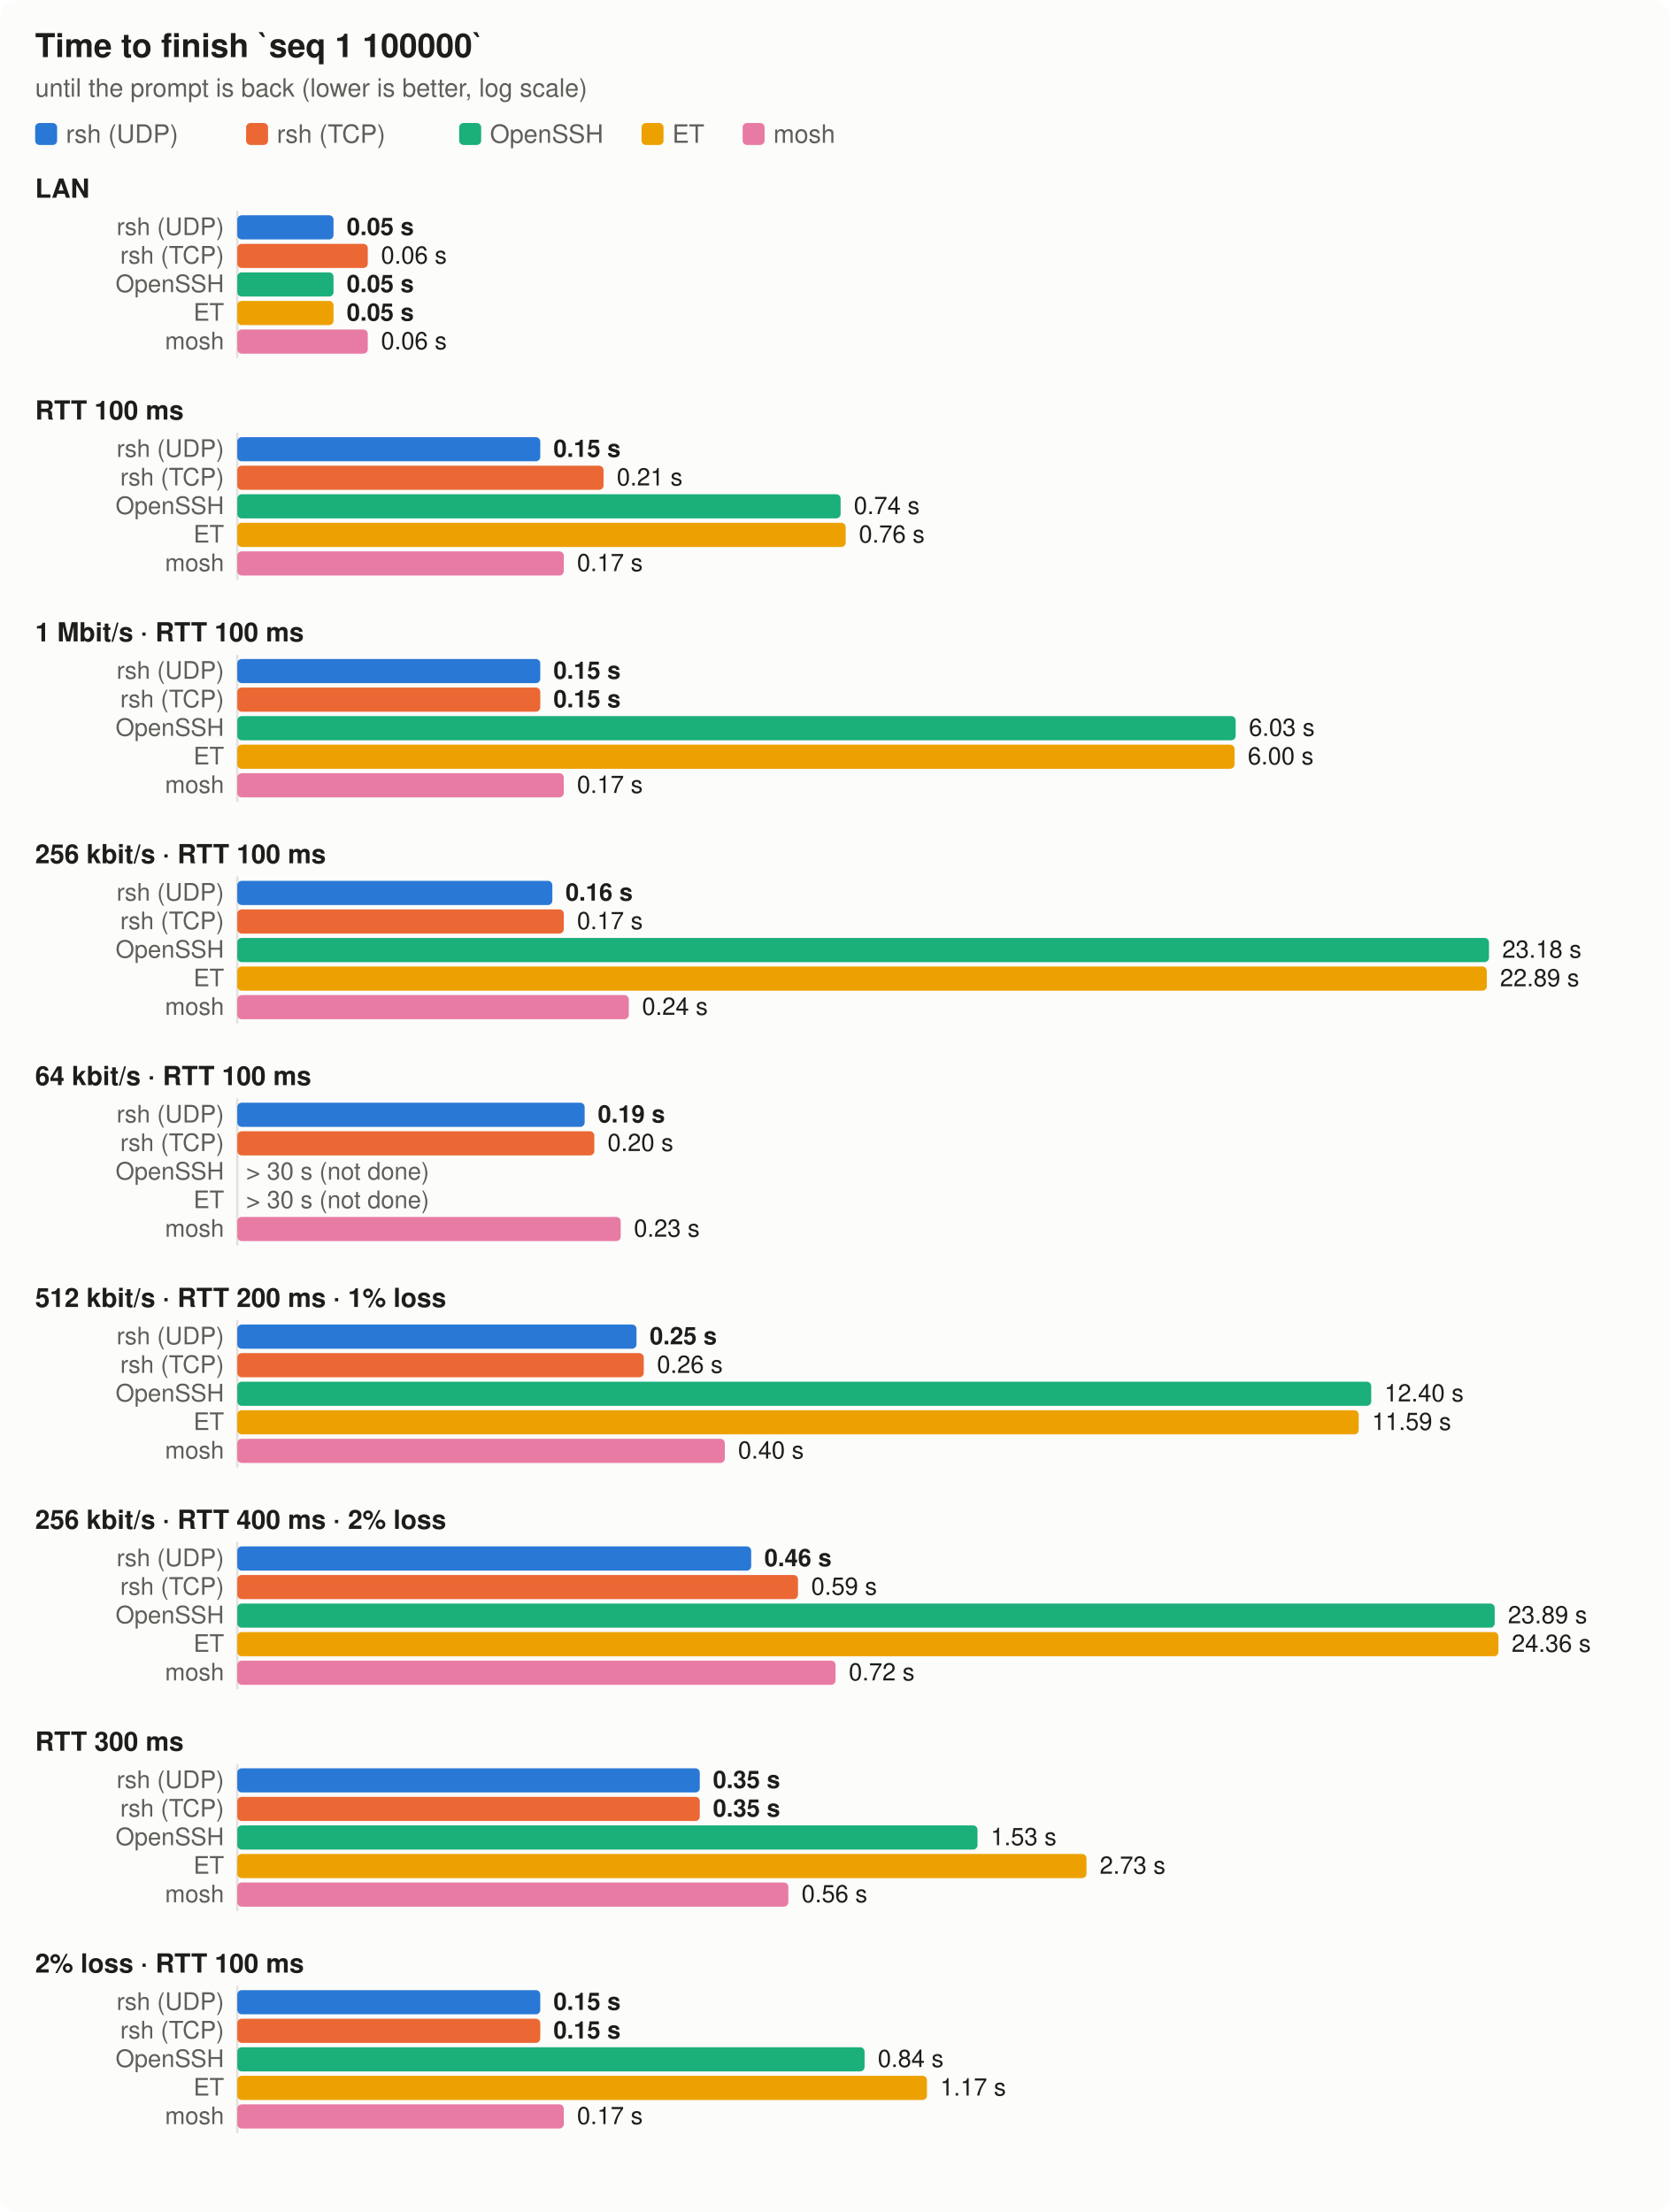
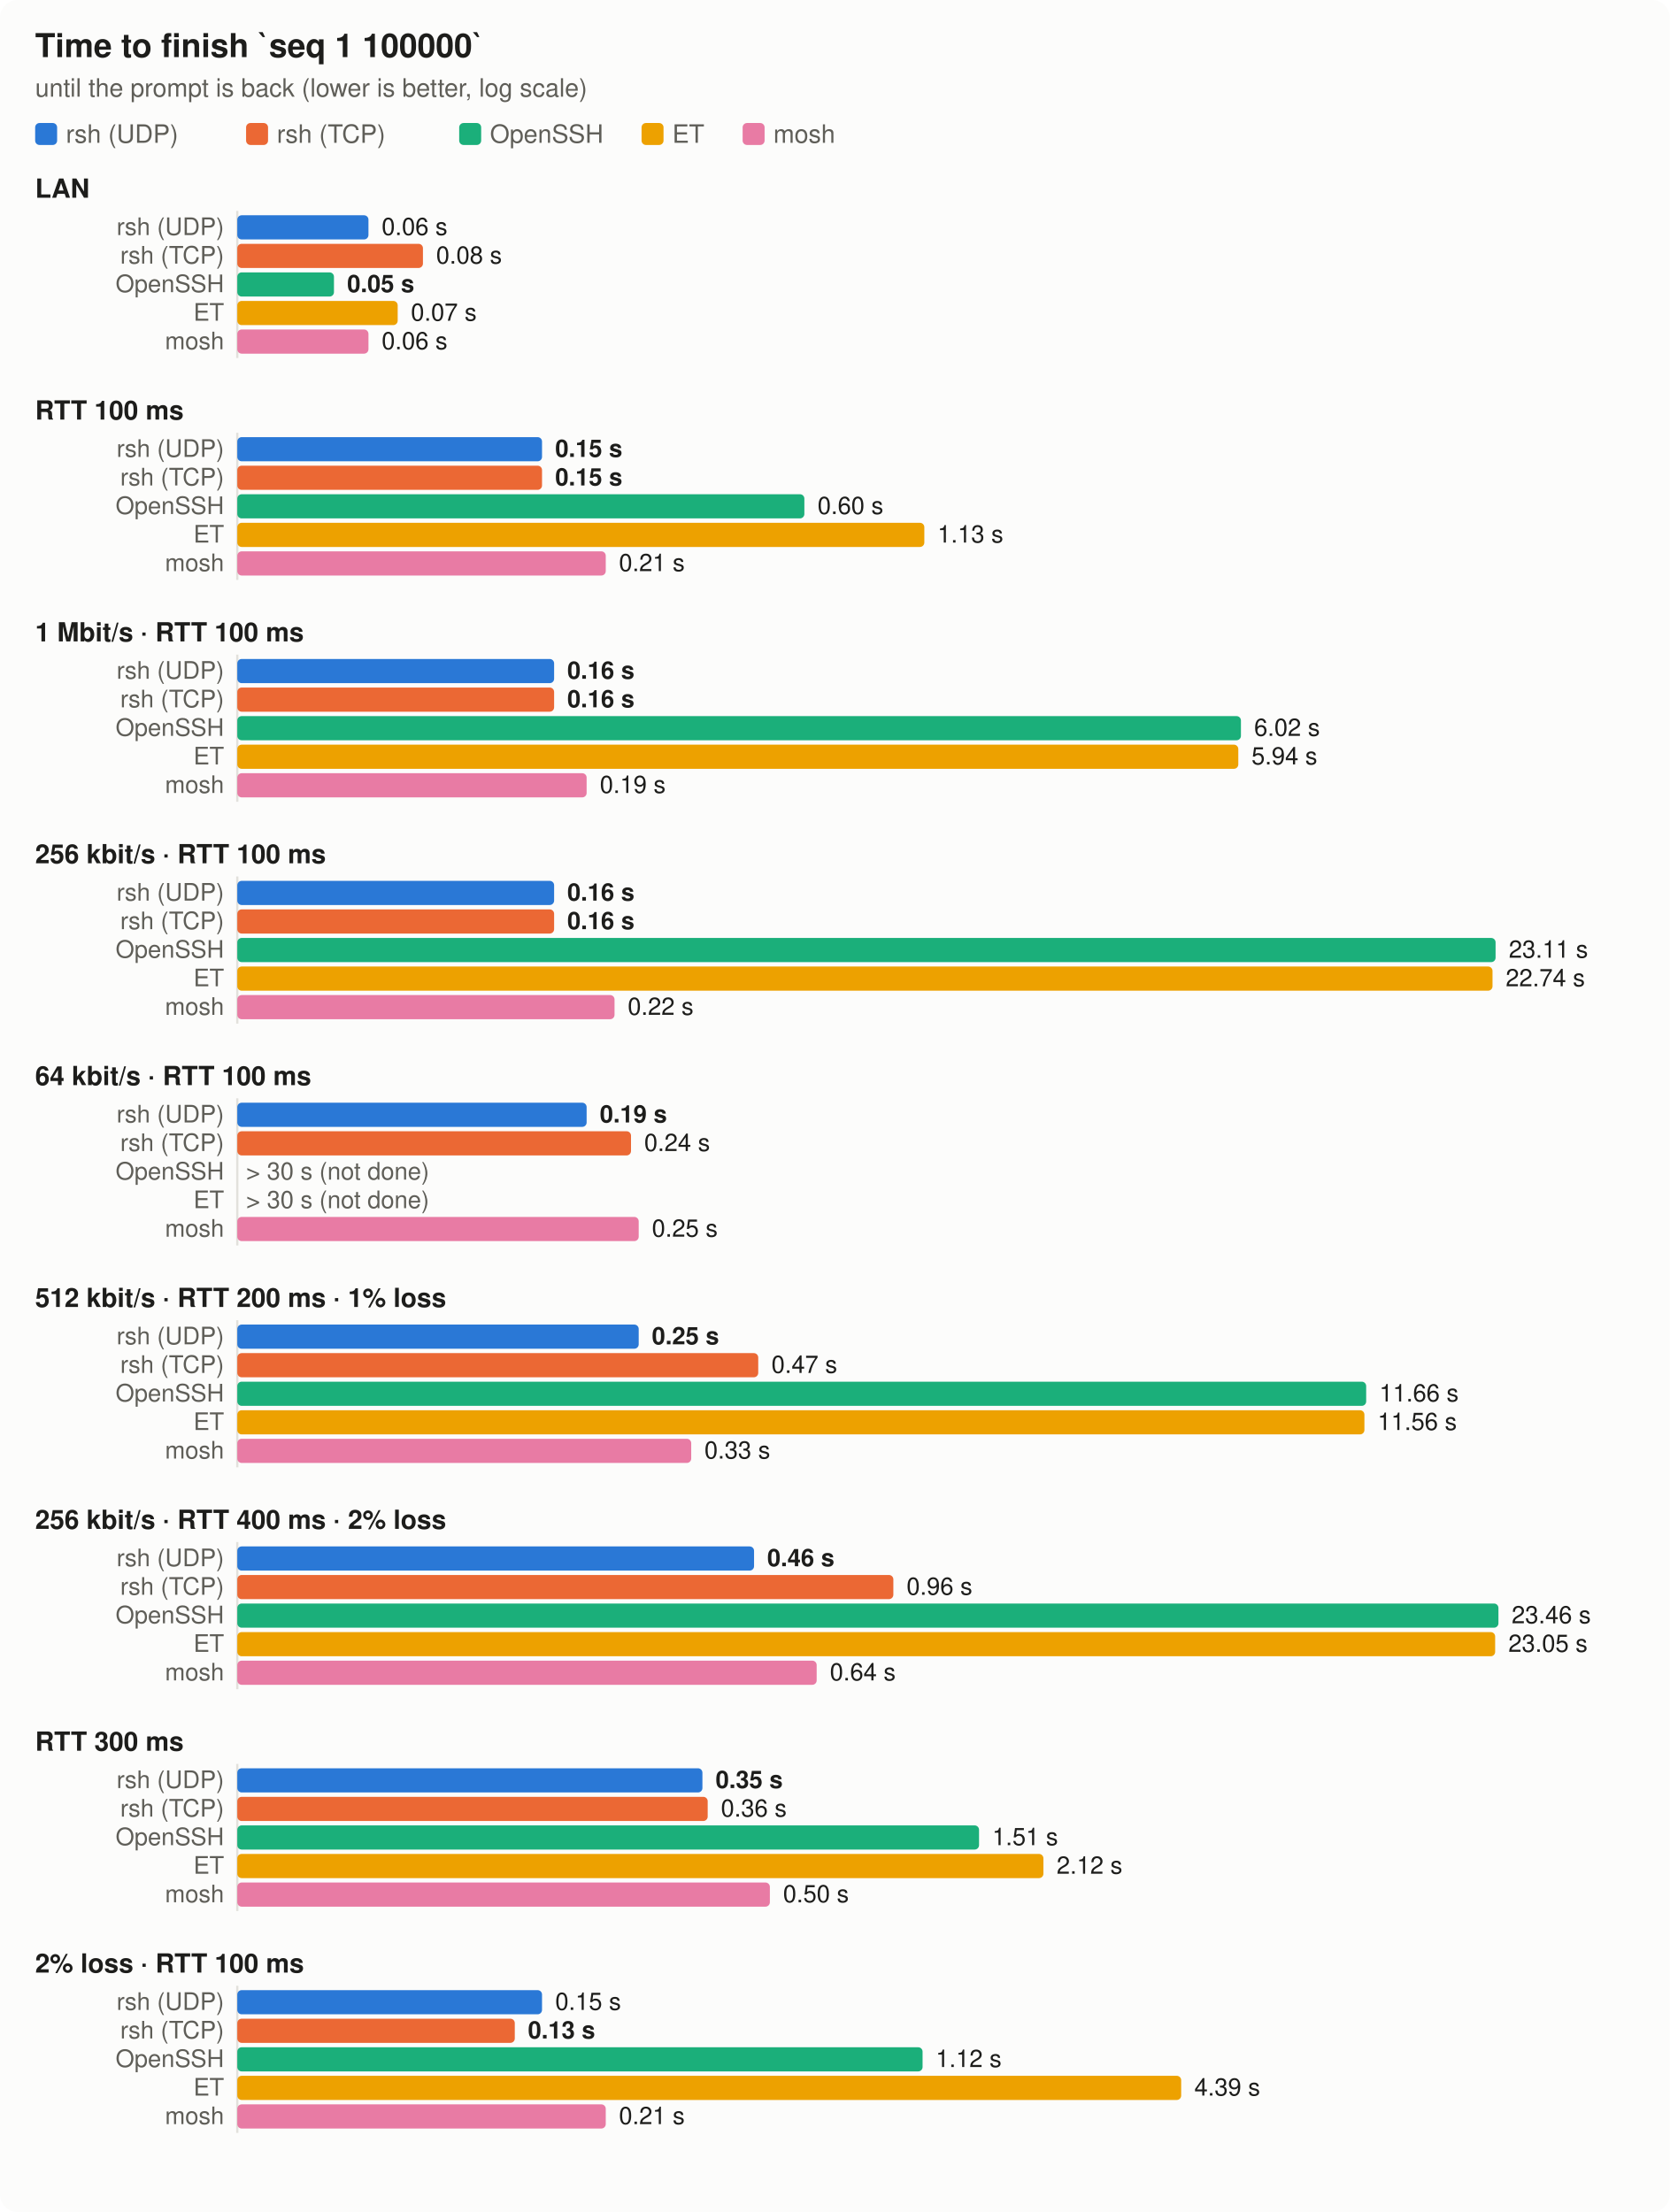
<svg xmlns="http://www.w3.org/2000/svg" width="760" height="1007" viewBox="0 0 760 1007" role="img" aria-label="Time to finish `seq 1 100000`">
  <style>svg{font-family:-apple-system,BlinkMacSystemFont,'Segoe UI',Helvetica,Arial,sans-serif}.bg{fill:#fcfcfb}.t1{fill:#1d1d1b}.t2{fill:#5f5e58}.axis{stroke:#e2e1dc}.s-rsh{fill:#2a78d6}.s-rsh_tcp{fill:#eb6834}.s-ssh{fill:#1baf7a}.s-et{fill:#eda100}.s-mosh{fill:#e87ba4}@media (prefers-color-scheme:dark){.bg{fill:#1a1a19}.t1{fill:#f0efec}.t2{fill:#c3c2b7}.axis{stroke:#3a3a37}.s-rsh{fill:#3987e5}.s-rsh_tcp{fill:#d95926}.s-ssh{fill:#199e70}.s-et{fill:#c98500}.s-mosh{fill:#d55181}}</style>
  <rect class="bg" width="100%" height="100%" rx="8" />
  <text class="t1" x="16" y="26" font-size="15" font-weight="600">Time to finish `seq 1 100000`</text>
  <text class="t2" x="16" y="44" font-size="11.5">until the prompt is back (lower is better, log scale)</text>
  <rect class="s-rsh" x="16" y="56" width="10" height="10" rx="2" />
  <text class="t2" x="30" y="65" font-size="11.5">rsh (UDP)</text>
  <rect class="s-rsh_tcp" x="112" y="56" width="10" height="10" rx="2" />
  <text class="t2" x="126" y="65" font-size="11.5">rsh (TCP)</text>
  <rect class="s-ssh" x="209" y="56" width="10" height="10" rx="2" />
  <text class="t2" x="223" y="65" font-size="11.5">OpenSSH</text>
  <rect class="s-et" x="292" y="56" width="10" height="10" rx="2" />
  <text class="t2" x="306" y="65" font-size="11.5">ET</text>
  <rect class="s-mosh" x="338" y="56" width="10" height="10" rx="2" />
  <text class="t2" x="352" y="65" font-size="11.5">mosh</text>
  <text class="t1" x="16" y="90" font-size="12" font-weight="600">LAN</text>
  <line class="axis" x1="108" y1="96" x2="108" y2="163" stroke-width="1" />
  <text class="t2" x="102" y="107" font-size="11" text-anchor="end">rsh (UDP)</text>
-   <rect class="s-rsh" x="108" y="98" width="43.8" height="11" rx="2" />
-   <text class="t1" x="157.8" y="107" font-size="11" font-weight="600">0.05 s</text>
+   <rect class="s-rsh" x="108" y="98" width="59.7" height="11" rx="2" />
+   <text class="t1" x="173.7" y="107" font-size="11">0.06 s</text>
  <text class="t2" x="102" y="120" font-size="11" text-anchor="end">rsh (TCP)</text>
-   <rect class="s-rsh_tcp" x="108" y="111" width="59.4" height="11" rx="2" />
-   <text class="t1" x="173.4" y="120" font-size="11">0.06 s</text>
+   <rect class="s-rsh_tcp" x="108" y="111" width="84.5" height="11" rx="2" />
+   <text class="t1" x="198.5" y="120" font-size="11">0.08 s</text>
  <text class="t2" x="102" y="133" font-size="11" text-anchor="end">OpenSSH</text>
-   <rect class="s-ssh" x="108" y="124" width="43.8" height="11" rx="2" />
-   <text class="t1" x="157.8" y="133" font-size="11" font-weight="600">0.05 s</text>
+   <rect class="s-ssh" x="108" y="124" width="44.0" height="11" rx="2" />
+   <text class="t1" x="158.0" y="133" font-size="11" font-weight="600">0.05 s</text>
  <text class="t2" x="102" y="146" font-size="11" text-anchor="end">ET</text>
-   <rect class="s-et" x="108" y="137" width="43.8" height="11" rx="2" />
-   <text class="t1" x="157.8" y="146" font-size="11" font-weight="600">0.05 s</text>
+   <rect class="s-et" x="108" y="137" width="73.0" height="11" rx="2" />
+   <text class="t1" x="187.0" y="146" font-size="11">0.07 s</text>
  <text class="t2" x="102" y="159" font-size="11" text-anchor="end">mosh</text>
-   <rect class="s-mosh" x="108" y="150" width="59.4" height="11" rx="2" />
-   <text class="t1" x="173.4" y="159" font-size="11">0.06 s</text>
+   <rect class="s-mosh" x="108" y="150" width="59.7" height="11" rx="2" />
+   <text class="t1" x="173.7" y="159" font-size="11">0.06 s</text>
  <text class="t1" x="16" y="191" font-size="12" font-weight="600">RTT 100 ms</text>
  <line class="axis" x1="108" y1="197" x2="108" y2="264" stroke-width="1" />
  <text class="t2" x="102" y="208" font-size="11" text-anchor="end">rsh (UDP)</text>
-   <rect class="s-rsh" x="108" y="199" width="137.9" height="11" rx="2" />
-   <text class="t1" x="251.9" y="208" font-size="11" font-weight="600">0.15 s</text>
+   <rect class="s-rsh" x="108" y="199" width="138.7" height="11" rx="2" />
+   <text class="t1" x="252.7" y="208" font-size="11" font-weight="600">0.15 s</text>
  <text class="t2" x="102" y="221" font-size="11" text-anchor="end">rsh (TCP)</text>
-   <rect class="s-rsh_tcp" x="108" y="212" width="166.7" height="11" rx="2" />
-   <text class="t1" x="280.7" y="221" font-size="11">0.21 s</text>
+   <rect class="s-rsh_tcp" x="108" y="212" width="138.7" height="11" rx="2" />
+   <text class="t1" x="252.7" y="221" font-size="11" font-weight="600">0.15 s</text>
  <text class="t2" x="102" y="234" font-size="11" text-anchor="end">OpenSSH</text>
-   <rect class="s-ssh" x="108" y="225" width="274.6" height="11" rx="2" />
-   <text class="t1" x="388.6" y="234" font-size="11">0.74 s</text>
+   <rect class="s-ssh" x="108" y="225" width="258.1" height="11" rx="2" />
+   <text class="t1" x="372.1" y="234" font-size="11">0.60 s</text>
  <text class="t2" x="102" y="247" font-size="11" text-anchor="end">ET</text>
-   <rect class="s-et" x="108" y="238" width="276.9" height="11" rx="2" />
-   <text class="t1" x="390.9" y="247" font-size="11">0.76 s</text>
+   <rect class="s-et" x="108" y="238" width="312.7" height="11" rx="2" />
+   <text class="t1" x="426.7" y="247" font-size="11">1.13 s</text>
  <text class="t2" x="102" y="260" font-size="11" text-anchor="end">mosh</text>
-   <rect class="s-mosh" x="108" y="251" width="148.6" height="11" rx="2" />
-   <text class="t1" x="262.6" y="260" font-size="11">0.17 s</text>
+   <rect class="s-mosh" x="108" y="251" width="167.7" height="11" rx="2" />
+   <text class="t1" x="281.7" y="260" font-size="11">0.21 s</text>
  <text class="t1" x="16" y="292" font-size="12" font-weight="600">1 Mbit/s · RTT 100 ms</text>
  <line class="axis" x1="108" y1="298" x2="108" y2="365" stroke-width="1" />
  <text class="t2" x="102" y="309" font-size="11" text-anchor="end">rsh (UDP)</text>
-   <rect class="s-rsh" x="108" y="300" width="137.9" height="11" rx="2" />
-   <text class="t1" x="251.9" y="309" font-size="11" font-weight="600">0.15 s</text>
+   <rect class="s-rsh" x="108" y="300" width="144.2" height="11" rx="2" />
+   <text class="t1" x="258.2" y="309" font-size="11" font-weight="600">0.16 s</text>
  <text class="t2" x="102" y="322" font-size="11" text-anchor="end">rsh (TCP)</text>
-   <rect class="s-rsh_tcp" x="108" y="313" width="137.9" height="11" rx="2" />
-   <text class="t1" x="251.9" y="322" font-size="11" font-weight="600">0.15 s</text>
+   <rect class="s-rsh_tcp" x="108" y="313" width="144.2" height="11" rx="2" />
+   <text class="t1" x="258.2" y="322" font-size="11" font-weight="600">0.16 s</text>
  <text class="t2" x="102" y="335" font-size="11" text-anchor="end">OpenSSH</text>
-   <rect class="s-ssh" x="108" y="326" width="454.4" height="11" rx="2" />
-   <text class="t1" x="568.4" y="335" font-size="11">6.03 s</text>
+   <rect class="s-ssh" x="108" y="326" width="456.8" height="11" rx="2" />
+   <text class="t1" x="570.8" y="335" font-size="11">6.02 s</text>
  <text class="t2" x="102" y="348" font-size="11" text-anchor="end">ET</text>
-   <rect class="s-et" x="108" y="339" width="453.9" height="11" rx="2" />
-   <text class="t1" x="567.9" y="348" font-size="11">6.00 s</text>
+   <rect class="s-et" x="108" y="339" width="455.6" height="11" rx="2" />
+   <text class="t1" x="569.6" y="348" font-size="11">5.94 s</text>
  <text class="t2" x="102" y="361" font-size="11" text-anchor="end">mosh</text>
-   <rect class="s-mosh" x="108" y="352" width="148.6" height="11" rx="2" />
-   <text class="t1" x="262.6" y="361" font-size="11">0.17 s</text>
+   <rect class="s-mosh" x="108" y="352" width="159.0" height="11" rx="2" />
+   <text class="t1" x="273.0" y="361" font-size="11">0.19 s</text>
  <text class="t1" x="16" y="393" font-size="12" font-weight="600">256 kbit/s · RTT 100 ms</text>
  <line class="axis" x1="108" y1="399" x2="108" y2="466" stroke-width="1" />
  <text class="t2" x="102" y="410" font-size="11" text-anchor="end">rsh (UDP)</text>
-   <rect class="s-rsh" x="108" y="401" width="143.4" height="11" rx="2" />
-   <text class="t1" x="257.4" y="410" font-size="11" font-weight="600">0.16 s</text>
+   <rect class="s-rsh" x="108" y="401" width="144.2" height="11" rx="2" />
+   <text class="t1" x="258.2" y="410" font-size="11" font-weight="600">0.16 s</text>
  <text class="t2" x="102" y="423" font-size="11" text-anchor="end">rsh (TCP)</text>
-   <rect class="s-rsh_tcp" x="108" y="414" width="148.6" height="11" rx="2" />
-   <text class="t1" x="262.6" y="423" font-size="11">0.17 s</text>
+   <rect class="s-rsh_tcp" x="108" y="414" width="144.2" height="11" rx="2" />
+   <text class="t1" x="258.2" y="423" font-size="11" font-weight="600">0.16 s</text>
  <text class="t2" x="102" y="436" font-size="11" text-anchor="end">OpenSSH</text>
-   <rect class="s-ssh" x="108" y="427" width="569.7" height="11" rx="2" />
-   <text class="t1" x="683.7" y="436" font-size="11">23.18 s</text>
+   <rect class="s-ssh" x="108" y="427" width="572.7" height="11" rx="2" />
+   <text class="t1" x="686.7" y="436" font-size="11">23.11 s</text>
  <text class="t2" x="102" y="449" font-size="11" text-anchor="end">ET</text>
-   <rect class="s-et" x="108" y="440" width="568.7" height="11" rx="2" />
-   <text class="t1" x="682.7" y="449" font-size="11">22.89 s</text>
+   <rect class="s-et" x="108" y="440" width="571.3" height="11" rx="2" />
+   <text class="t1" x="685.3" y="449" font-size="11">22.74 s</text>
  <text class="t2" x="102" y="462" font-size="11" text-anchor="end">mosh</text>
-   <rect class="s-mosh" x="108" y="453" width="178.2" height="11" rx="2" />
-   <text class="t1" x="292.2" y="462" font-size="11">0.24 s</text>
+   <rect class="s-mosh" x="108" y="453" width="171.7" height="11" rx="2" />
+   <text class="t1" x="285.7" y="462" font-size="11">0.22 s</text>
  <text class="t1" x="16" y="494" font-size="12" font-weight="600">64 kbit/s · RTT 100 ms</text>
  <line class="axis" x1="108" y1="500" x2="108" y2="567" stroke-width="1" />
  <text class="t2" x="102" y="511" font-size="11" text-anchor="end">rsh (UDP)</text>
-   <rect class="s-rsh" x="108" y="502" width="158.1" height="11" rx="2" />
-   <text class="t1" x="272.1" y="511" font-size="11" font-weight="600">0.19 s</text>
+   <rect class="s-rsh" x="108" y="502" width="159.0" height="11" rx="2" />
+   <text class="t1" x="273.0" y="511" font-size="11" font-weight="600">0.19 s</text>
  <text class="t2" x="102" y="524" font-size="11" text-anchor="end">rsh (TCP)</text>
-   <rect class="s-rsh_tcp" x="108" y="515" width="162.5" height="11" rx="2" />
-   <text class="t1" x="276.5" y="524" font-size="11">0.20 s</text>
+   <rect class="s-rsh_tcp" x="108" y="515" width="179.2" height="11" rx="2" />
+   <text class="t1" x="293.2" y="524" font-size="11">0.24 s</text>
  <text class="t2" x="102" y="537" font-size="11" text-anchor="end">OpenSSH</text>
  <text class="t2" x="112" y="537" font-size="11">&gt; 30 s (not done)</text>
  <text class="t2" x="102" y="550" font-size="11" text-anchor="end">ET</text>
  <text class="t2" x="112" y="550" font-size="11">&gt; 30 s (not done)</text>
  <text class="t2" x="102" y="563" font-size="11" text-anchor="end">mosh</text>
-   <rect class="s-mosh" x="108" y="554" width="174.5" height="11" rx="2" />
-   <text class="t1" x="288.5" y="563" font-size="11">0.23 s</text>
+   <rect class="s-mosh" x="108" y="554" width="182.7" height="11" rx="2" />
+   <text class="t1" x="296.7" y="563" font-size="11">0.25 s</text>
  <text class="t1" x="16" y="595" font-size="12" font-weight="600">512 kbit/s · RTT 200 ms · 1% loss</text>
  <line class="axis" x1="108" y1="601" x2="108" y2="668" stroke-width="1" />
  <text class="t2" x="102" y="612" font-size="11" text-anchor="end">rsh (UDP)</text>
-   <rect class="s-rsh" x="108" y="603" width="181.7" height="11" rx="2" />
-   <text class="t1" x="295.7" y="612" font-size="11" font-weight="600">0.25 s</text>
+   <rect class="s-rsh" x="108" y="603" width="182.7" height="11" rx="2" />
+   <text class="t1" x="296.7" y="612" font-size="11" font-weight="600">0.25 s</text>
  <text class="t2" x="102" y="625" font-size="11" text-anchor="end">rsh (TCP)</text>
-   <rect class="s-rsh_tcp" x="108" y="616" width="185.0" height="11" rx="2" />
-   <text class="t1" x="299.0" y="625" font-size="11">0.26 s</text>
+   <rect class="s-rsh_tcp" x="108" y="616" width="237.1" height="11" rx="2" />
+   <text class="t1" x="351.1" y="625" font-size="11">0.47 s</text>
  <text class="t2" x="102" y="638" font-size="11" text-anchor="end">OpenSSH</text>
-   <rect class="s-ssh" x="108" y="629" width="516.1" height="11" rx="2" />
-   <text class="t1" x="630.1" y="638" font-size="11">12.40 s</text>
+   <rect class="s-ssh" x="108" y="629" width="513.8" height="11" rx="2" />
+   <text class="t1" x="627.8" y="638" font-size="11">11.66 s</text>
  <text class="t2" x="102" y="651" font-size="11" text-anchor="end">ET</text>
-   <rect class="s-et" x="108" y="642" width="510.4" height="11" rx="2" />
-   <text class="t1" x="624.4" y="651" font-size="11">11.59 s</text>
+   <rect class="s-et" x="108" y="642" width="513.0" height="11" rx="2" />
+   <text class="t1" x="627.0" y="651" font-size="11">11.56 s</text>
  <text class="t2" x="102" y="664" font-size="11" text-anchor="end">mosh</text>
-   <rect class="s-mosh" x="108" y="655" width="221.9" height="11" rx="2" />
-   <text class="t1" x="335.9" y="664" font-size="11">0.40 s</text>
+   <rect class="s-mosh" x="108" y="655" width="206.6" height="11" rx="2" />
+   <text class="t1" x="320.6" y="664" font-size="11">0.33 s</text>
  <text class="t1" x="16" y="696" font-size="12" font-weight="600">256 kbit/s · RTT 400 ms · 2% loss</text>
  <line class="axis" x1="108" y1="702" x2="108" y2="769" stroke-width="1" />
  <text class="t2" x="102" y="713" font-size="11" text-anchor="end">rsh (UDP)</text>
-   <rect class="s-rsh" x="108" y="704" width="233.9" height="11" rx="2" />
-   <text class="t1" x="347.9" y="713" font-size="11" font-weight="600">0.46 s</text>
+   <rect class="s-rsh" x="108" y="704" width="235.2" height="11" rx="2" />
+   <text class="t1" x="349.2" y="713" font-size="11" font-weight="600">0.46 s</text>
  <text class="t2" x="102" y="726" font-size="11" text-anchor="end">rsh (TCP)</text>
-   <rect class="s-rsh_tcp" x="108" y="717" width="255.2" height="11" rx="2" />
-   <text class="t1" x="369.2" y="726" font-size="11">0.59 s</text>
+   <rect class="s-rsh_tcp" x="108" y="717" width="298.6" height="11" rx="2" />
+   <text class="t1" x="412.6" y="726" font-size="11">0.96 s</text>
  <text class="t2" x="102" y="739" font-size="11" text-anchor="end">OpenSSH</text>
-   <rect class="s-ssh" x="108" y="730" width="572.3" height="11" rx="2" />
-   <text class="t1" x="686.3" y="739" font-size="11">23.89 s</text>
+   <rect class="s-ssh" x="108" y="730" width="574.0" height="11" rx="2" />
+   <text class="t1" x="688.0" y="739" font-size="11">23.46 s</text>
  <text class="t2" x="102" y="752" font-size="11" text-anchor="end">ET</text>
-   <rect class="s-et" x="108" y="743" width="574.0" height="11" rx="2" />
-   <text class="t1" x="688.0" y="752" font-size="11">24.36 s</text>
+   <rect class="s-et" x="108" y="743" width="572.5" height="11" rx="2" />
+   <text class="t1" x="686.5" y="752" font-size="11">23.05 s</text>
  <text class="t2" x="102" y="765" font-size="11" text-anchor="end">mosh</text>
-   <rect class="s-mosh" x="108" y="756" width="272.3" height="11" rx="2" />
-   <text class="t1" x="386.3" y="765" font-size="11">0.72 s</text>
+   <rect class="s-mosh" x="108" y="756" width="263.7" height="11" rx="2" />
+   <text class="t1" x="377.7" y="765" font-size="11">0.64 s</text>
  <text class="t1" x="16" y="797" font-size="12" font-weight="600">RTT 300 ms</text>
  <line class="axis" x1="108" y1="803" x2="108" y2="870" stroke-width="1" />
  <text class="t2" x="102" y="814" font-size="11" text-anchor="end">rsh (UDP)</text>
-   <rect class="s-rsh" x="108" y="805" width="210.5" height="11" rx="2" />
-   <text class="t1" x="324.5" y="814" font-size="11" font-weight="600">0.35 s</text>
+   <rect class="s-rsh" x="108" y="805" width="211.7" height="11" rx="2" />
+   <text class="t1" x="325.7" y="814" font-size="11" font-weight="600">0.35 s</text>
  <text class="t2" x="102" y="827" font-size="11" text-anchor="end">rsh (TCP)</text>
-   <rect class="s-rsh_tcp" x="108" y="818" width="210.5" height="11" rx="2" />
-   <text class="t1" x="324.5" y="827" font-size="11" font-weight="600">0.35 s</text>
+   <rect class="s-rsh_tcp" x="108" y="818" width="214.1" height="11" rx="2" />
+   <text class="t1" x="328.1" y="827" font-size="11">0.36 s</text>
  <text class="t2" x="102" y="840" font-size="11" text-anchor="end">OpenSSH</text>
-   <rect class="s-ssh" x="108" y="831" width="336.9" height="11" rx="2" />
-   <text class="t1" x="450.9" y="840" font-size="11">1.53 s</text>
+   <rect class="s-ssh" x="108" y="831" width="337.6" height="11" rx="2" />
+   <text class="t1" x="451.6" y="840" font-size="11">1.51 s</text>
  <text class="t2" x="102" y="853" font-size="11" text-anchor="end">ET</text>
-   <rect class="s-et" x="108" y="844" width="386.5" height="11" rx="2" />
-   <text class="t1" x="500.5" y="853" font-size="11">2.73 s</text>
+   <rect class="s-et" x="108" y="844" width="366.9" height="11" rx="2" />
+   <text class="t1" x="480.9" y="853" font-size="11">2.12 s</text>
  <text class="t2" x="102" y="866" font-size="11" text-anchor="end">mosh</text>
-   <rect class="s-mosh" x="108" y="857" width="250.8" height="11" rx="2" />
-   <text class="t1" x="364.8" y="866" font-size="11">0.56 s</text>
+   <rect class="s-mosh" x="108" y="857" width="242.4" height="11" rx="2" />
+   <text class="t1" x="356.4" y="866" font-size="11">0.50 s</text>
  <text class="t1" x="16" y="898" font-size="12" font-weight="600">2% loss · RTT 100 ms</text>
  <line class="axis" x1="108" y1="904" x2="108" y2="971" stroke-width="1" />
  <text class="t2" x="102" y="915" font-size="11" text-anchor="end">rsh (UDP)</text>
-   <rect class="s-rsh" x="108" y="906" width="137.9" height="11" rx="2" />
-   <text class="t1" x="251.9" y="915" font-size="11" font-weight="600">0.15 s</text>
+   <rect class="s-rsh" x="108" y="906" width="138.7" height="11" rx="2" />
+   <text class="t1" x="252.7" y="915" font-size="11">0.15 s</text>
  <text class="t2" x="102" y="928" font-size="11" text-anchor="end">rsh (TCP)</text>
-   <rect class="s-rsh_tcp" x="108" y="919" width="137.9" height="11" rx="2" />
-   <text class="t1" x="251.9" y="928" font-size="11" font-weight="600">0.15 s</text>
+   <rect class="s-rsh_tcp" x="108" y="919" width="126.3" height="11" rx="2" />
+   <text class="t1" x="240.3" y="928" font-size="11" font-weight="600">0.13 s</text>
  <text class="t2" x="102" y="941" font-size="11" text-anchor="end">OpenSSH</text>
-   <rect class="s-ssh" x="108" y="932" width="285.5" height="11" rx="2" />
-   <text class="t1" x="399.5" y="941" font-size="11">0.84 s</text>
+   <rect class="s-ssh" x="108" y="932" width="311.9" height="11" rx="2" />
+   <text class="t1" x="425.9" y="941" font-size="11">1.12 s</text>
  <text class="t2" x="102" y="954" font-size="11" text-anchor="end">ET</text>
-   <rect class="s-et" x="108" y="945" width="313.9" height="11" rx="2" />
-   <text class="t1" x="427.9" y="954" font-size="11">1.17 s</text>
+   <rect class="s-et" x="108" y="945" width="429.6" height="11" rx="2" />
+   <text class="t1" x="543.6" y="954" font-size="11">4.39 s</text>
  <text class="t2" x="102" y="967" font-size="11" text-anchor="end">mosh</text>
-   <rect class="s-mosh" x="108" y="958" width="148.6" height="11" rx="2" />
-   <text class="t1" x="262.6" y="967" font-size="11">0.17 s</text>
+   <rect class="s-mosh" x="108" y="958" width="167.7" height="11" rx="2" />
+   <text class="t1" x="281.7" y="967" font-size="11">0.21 s</text>
</svg>
